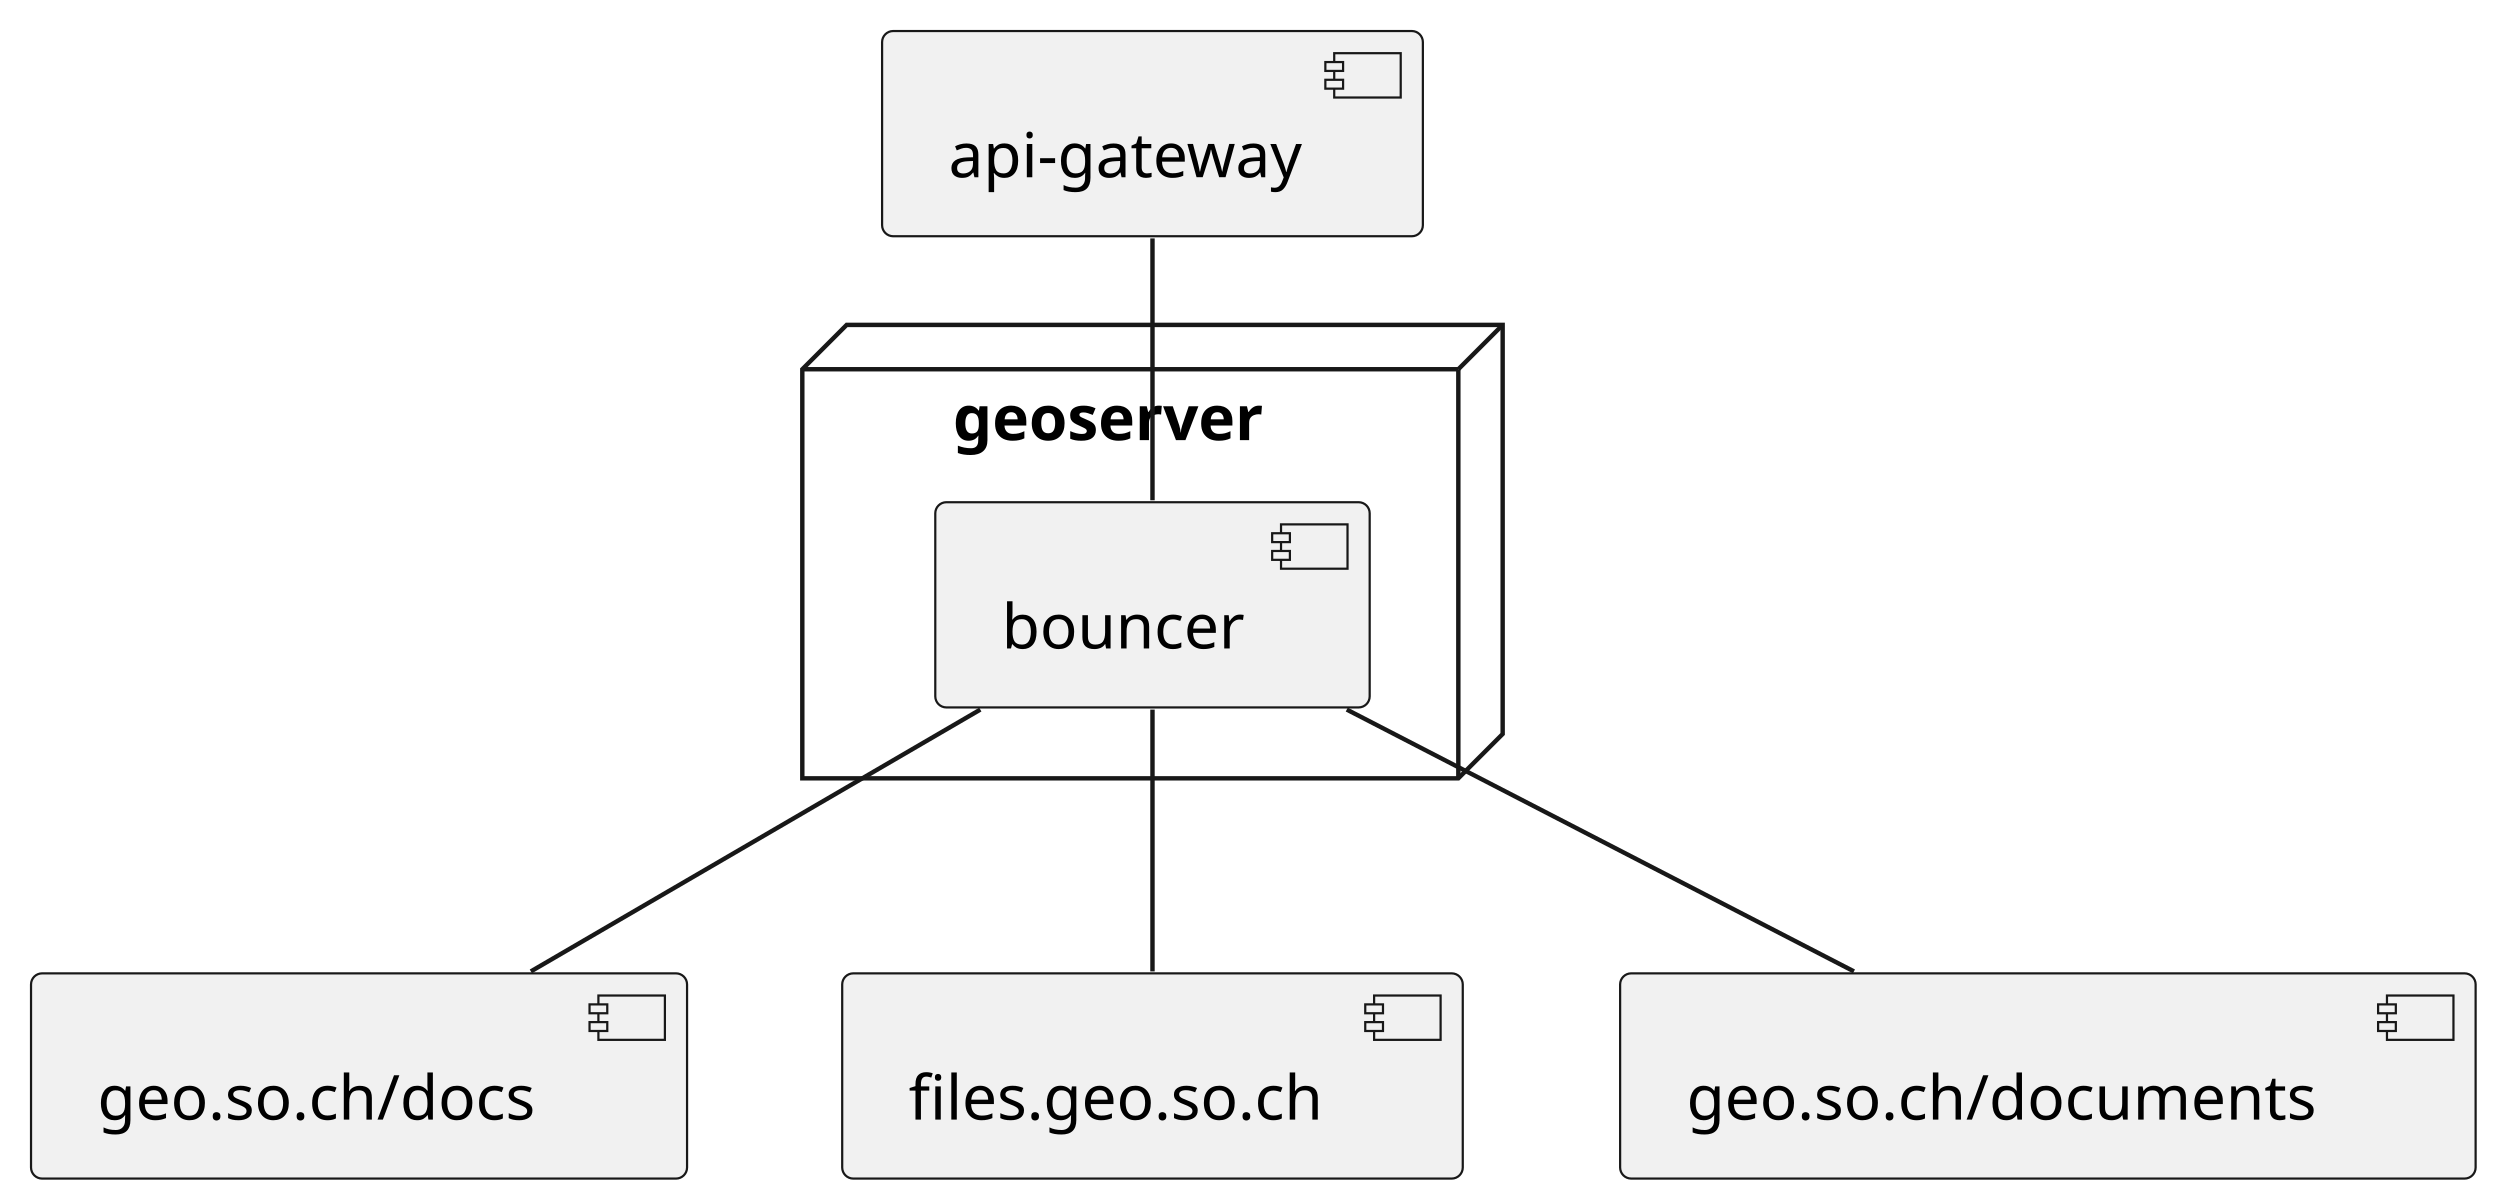
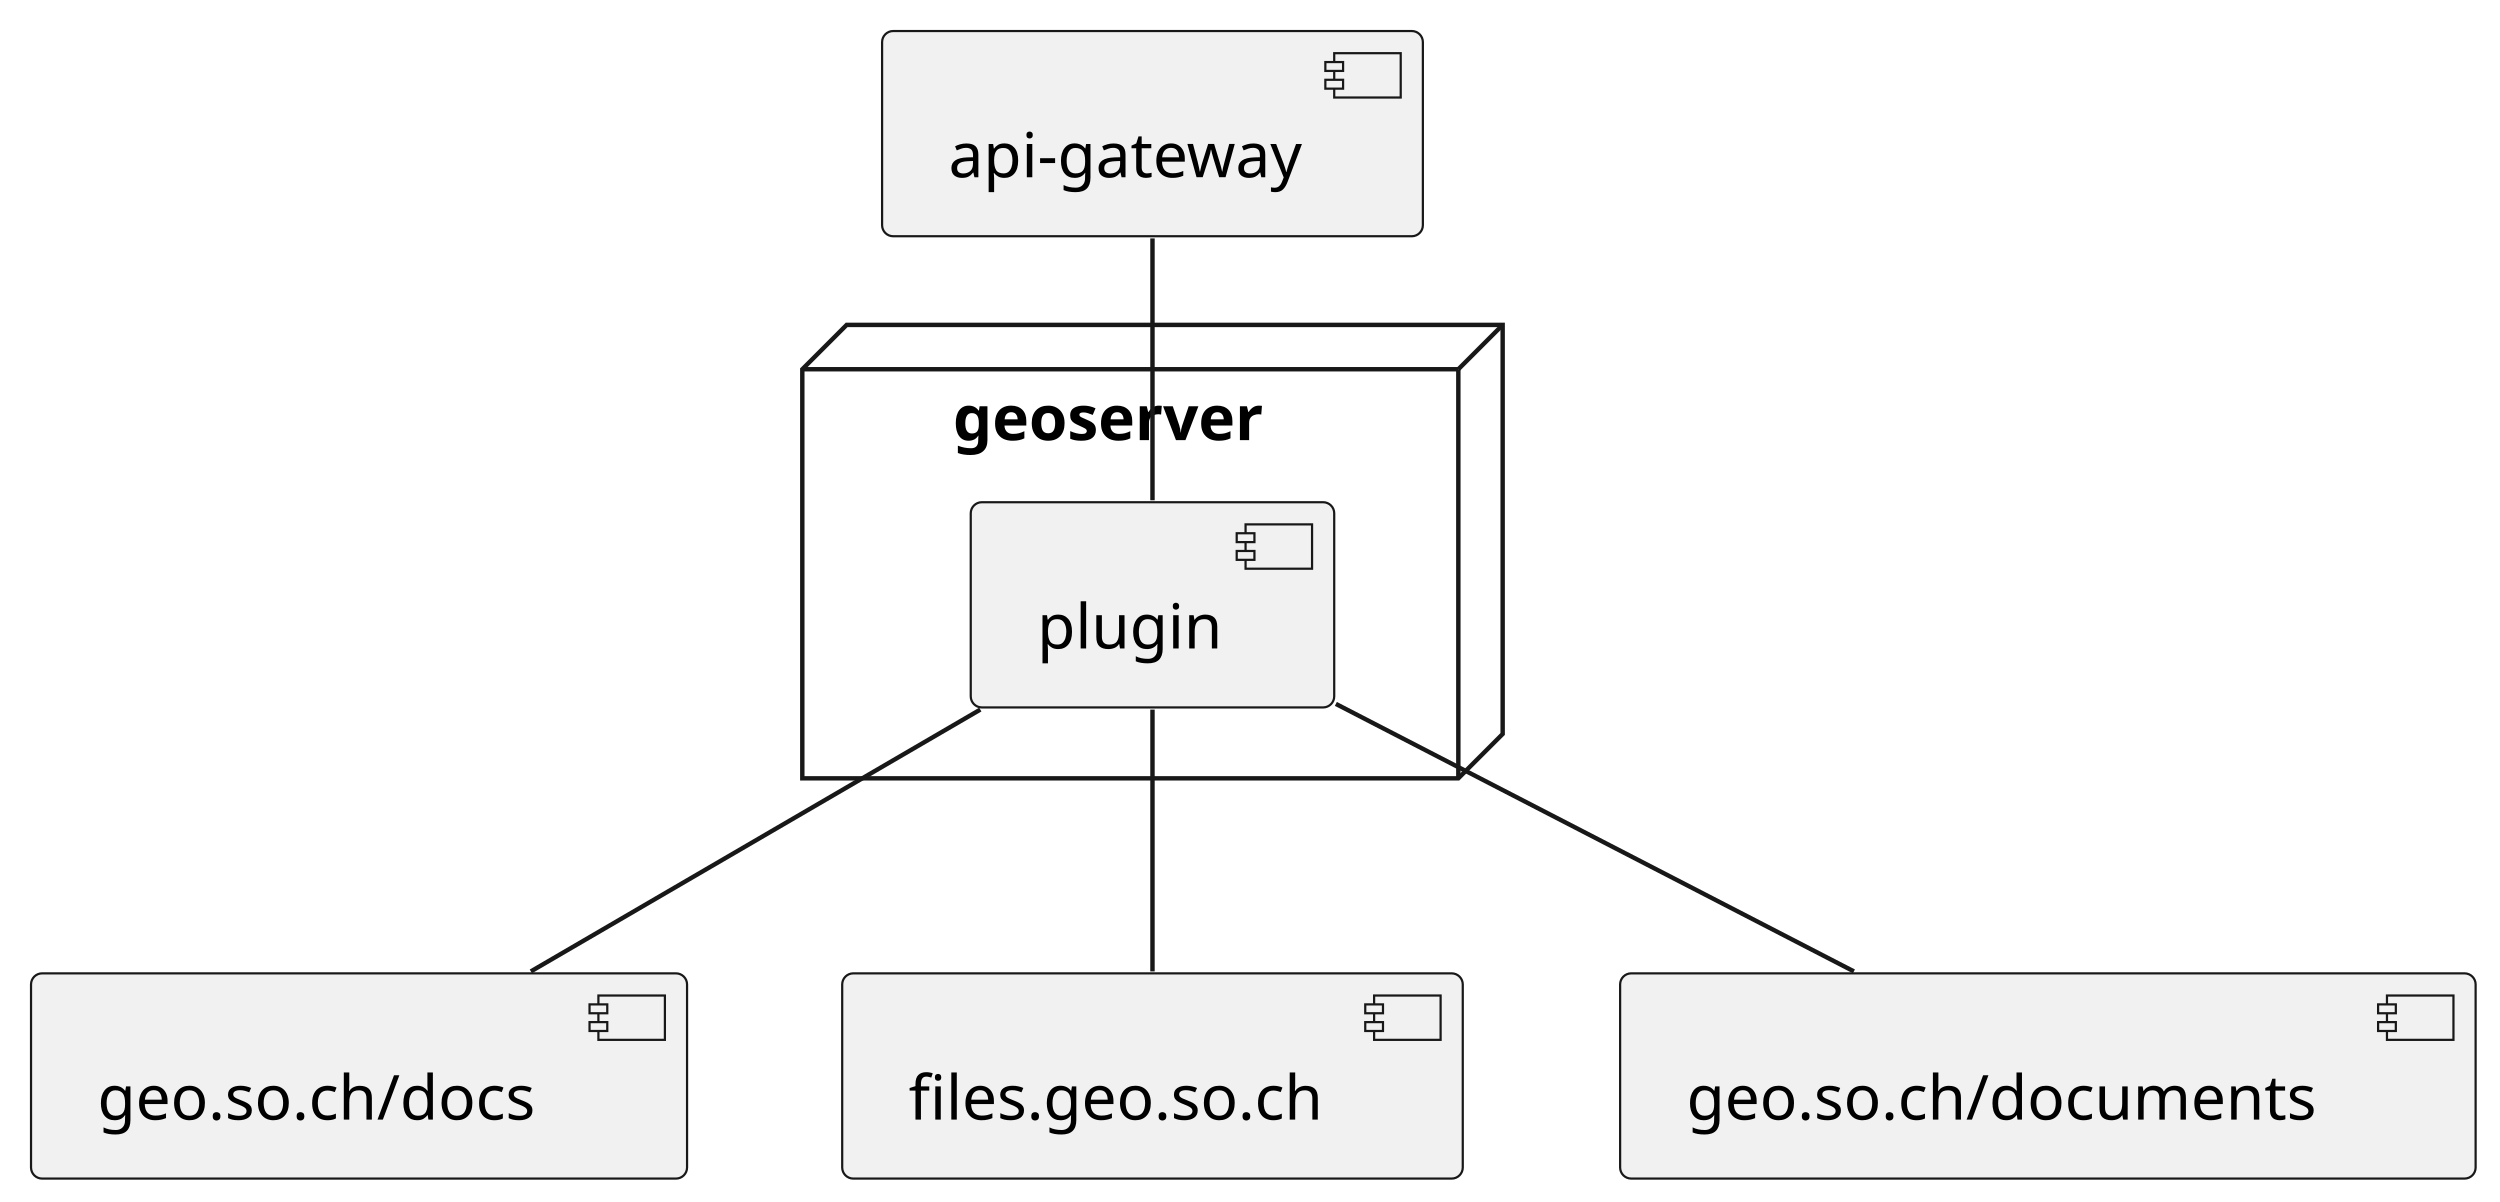
<svg xmlns="http://www.w3.org/2000/svg" contentStyleType="text/css" height="271px" preserveAspectRatio="none" style="width:564px;height:271px;background:#FFFFFF;" version="1.1" viewBox="0 0 564 271" width="564px" zoomAndPan="magnify">
  <defs />
  <g>
    <g id="cluster_gs">
      <polygon fill="none" points="181,83.3,191,73.3,339,73.3,339,165.59,329,175.59,181,175.59,181,83.3" style="stroke:#181818;stroke-width:1.0;" />
      <line style="stroke:#181818;stroke-width:1.0;" x1="329" x2="339" y1="83.3" y2="73.3" />
      <line style="stroke:#181818;stroke-width:1.0;" x1="181" x2="329" y1="83.3" y2="83.3" />
      <line style="stroke:#181818;stroke-width:1.0;" x1="329" x2="329" y1="83.3" y2="175.59" />
      <text fill="#000000" font-family="sans-serif" font-size="14" font-weight="bold" lengthAdjust="spacing" textLength="82" x="215" y="99.295">geoserver</text>
    </g>
-     <g id="elem_bc">
-       <rect fill="#F1F1F1" height="46.297" rx="2.5" ry="2.5" style="stroke:#181818;stroke-width:0.5;" width="98" x="211" y="113.3" />
-       <rect fill="#F1F1F1" height="10" style="stroke:#181818;stroke-width:0.5;" width="15" x="289" y="118.3" />
-       <rect fill="#F1F1F1" height="2" style="stroke:#181818;stroke-width:0.5;" width="4" x="287" y="120.3" />
-       <rect fill="#F1F1F1" height="2" style="stroke:#181818;stroke-width:0.5;" width="4" x="287" y="124.3" />
-       <text fill="#000000" font-family="sans-serif" font-size="14" lengthAdjust="spacing" textLength="58" x="226" y="146.295">bouncer</text>
+     <g id="elem_plug">
+       <rect fill="#F1F1F1" height="46.297" rx="2.5" ry="2.5" style="stroke:#181818;stroke-width:0.5;" width="82" x="219" y="113.3" />
+       <rect fill="#F1F1F1" height="10" style="stroke:#181818;stroke-width:0.5;" width="15" x="281" y="118.3" />
+       <rect fill="#F1F1F1" height="2" style="stroke:#181818;stroke-width:0.5;" width="4" x="279" y="120.3" />
+       <rect fill="#F1F1F1" height="2" style="stroke:#181818;stroke-width:0.5;" width="4" x="279" y="124.3" />
+       <text fill="#000000" font-family="sans-serif" font-size="14" lengthAdjust="spacing" textLength="42" x="234" y="146.295">plugin</text>
    </g>
    <g id="elem_gate">
      <rect fill="#F1F1F1" height="46.297" rx="2.5" ry="2.5" style="stroke:#181818;stroke-width:0.5;" width="122" x="199" y="7" />
      <rect fill="#F1F1F1" height="10" style="stroke:#181818;stroke-width:0.5;" width="15" x="301" y="12" />
      <rect fill="#F1F1F1" height="2" style="stroke:#181818;stroke-width:0.5;" width="4" x="299" y="14" />
      <rect fill="#F1F1F1" height="2" style="stroke:#181818;stroke-width:0.5;" width="4" x="299" y="18" />
      <text fill="#000000" font-family="sans-serif" font-size="14" lengthAdjust="spacing" textLength="82" x="214" y="39.995">api-gateway</text>
    </g>
    <g id="elem_docs">
      <rect fill="#F1F1F1" height="46.297" rx="2.5" ry="2.5" style="stroke:#181818;stroke-width:0.5;" width="148" x="7" y="219.59" />
      <rect fill="#F1F1F1" height="10" style="stroke:#181818;stroke-width:0.5;" width="15" x="135" y="224.59" />
      <rect fill="#F1F1F1" height="2" style="stroke:#181818;stroke-width:0.5;" width="4" x="133" y="226.59" />
      <rect fill="#F1F1F1" height="2" style="stroke:#181818;stroke-width:0.5;" width="4" x="133" y="230.59" />
      <text fill="#000000" font-family="sans-serif" font-size="14" lengthAdjust="spacing" textLength="108" x="22" y="252.585">geo.so.ch/docs</text>
    </g>
    <g id="elem_geo">
      <rect fill="#F1F1F1" height="46.297" rx="2.5" ry="2.5" style="stroke:#181818;stroke-width:0.5;" width="140" x="190" y="219.59" />
      <rect fill="#F1F1F1" height="10" style="stroke:#181818;stroke-width:0.5;" width="15" x="310" y="224.59" />
      <rect fill="#F1F1F1" height="2" style="stroke:#181818;stroke-width:0.5;" width="4" x="308" y="226.59" />
      <rect fill="#F1F1F1" height="2" style="stroke:#181818;stroke-width:0.5;" width="4" x="308" y="230.59" />
      <text fill="#000000" font-family="sans-serif" font-size="14" lengthAdjust="spacing" textLength="100" x="205" y="252.585">files.geo.so.ch</text>
    </g>
    <g id="elem_rep">
      <rect fill="#F1F1F1" height="46.297" rx="2.5" ry="2.5" style="stroke:#181818;stroke-width:0.5;" width="193" x="365.5" y="219.59" />
      <rect fill="#F1F1F1" height="10" style="stroke:#181818;stroke-width:0.5;" width="15" x="538.5" y="224.59" />
      <rect fill="#F1F1F1" height="2" style="stroke:#181818;stroke-width:0.5;" width="4" x="536.5" y="226.59" />
      <rect fill="#F1F1F1" height="2" style="stroke:#181818;stroke-width:0.5;" width="4" x="536.5" y="230.59" />
      <text fill="#000000" font-family="sans-serif" font-size="14" lengthAdjust="spacing" textLength="153" x="380.5" y="252.585">geo.so.ch/documents</text>
    </g>
-     <g id="link_gate_bc">
-       <path d="M260,53.78 C260,71.27 260,95.38 260,112.86 " fill="none" id="gate-bc" style="stroke:#181818;stroke-width:1.0;" />
+     <g id="link_gate_plug">
+       <path d="M260,53.78 C260,71.27 260,95.38 260,112.86 " fill="none" id="gate-plug" style="stroke:#181818;stroke-width:1.0;" />
    </g>
-     <g id="link_bc_docs">
-       <path d="M221.16,160.08 C191.14,177.57 149.77,201.67 119.76,219.15 " fill="none" id="bc-docs" style="stroke:#181818;stroke-width:1.0;" />
+     <g id="link_plug_docs">
+       <path d="M221.16,160.08 C191.14,177.57 149.77,201.67 119.76,219.15 " fill="none" id="plug-docs" style="stroke:#181818;stroke-width:1.0;" />
    </g>
-     <g id="link_bc_geo">
-       <path d="M260,160.08 C260,177.57 260,201.67 260,219.15 " fill="none" id="bc-geo" style="stroke:#181818;stroke-width:1.0;" />
+     <g id="link_plug_geo">
+       <path d="M260,160.08 C260,177.57 260,201.67 260,219.15 " fill="none" id="plug-geo" style="stroke:#181818;stroke-width:1.0;" />
    </g>
-     <g id="link_bc_rep">
-       <path d="M303.83,160.08 C337.71,177.57 384.39,201.67 418.25,219.15 " fill="none" id="bc-rep" style="stroke:#181818;stroke-width:1.0;" />
+     <g id="link_plug_rep">
+       <path d="M301.37,158.8 C335.42,176.38 383.55,201.24 418.24,219.15 " fill="none" id="plug-rep" style="stroke:#181818;stroke-width:1.0;" />
    </g>
  </g>
</svg>
